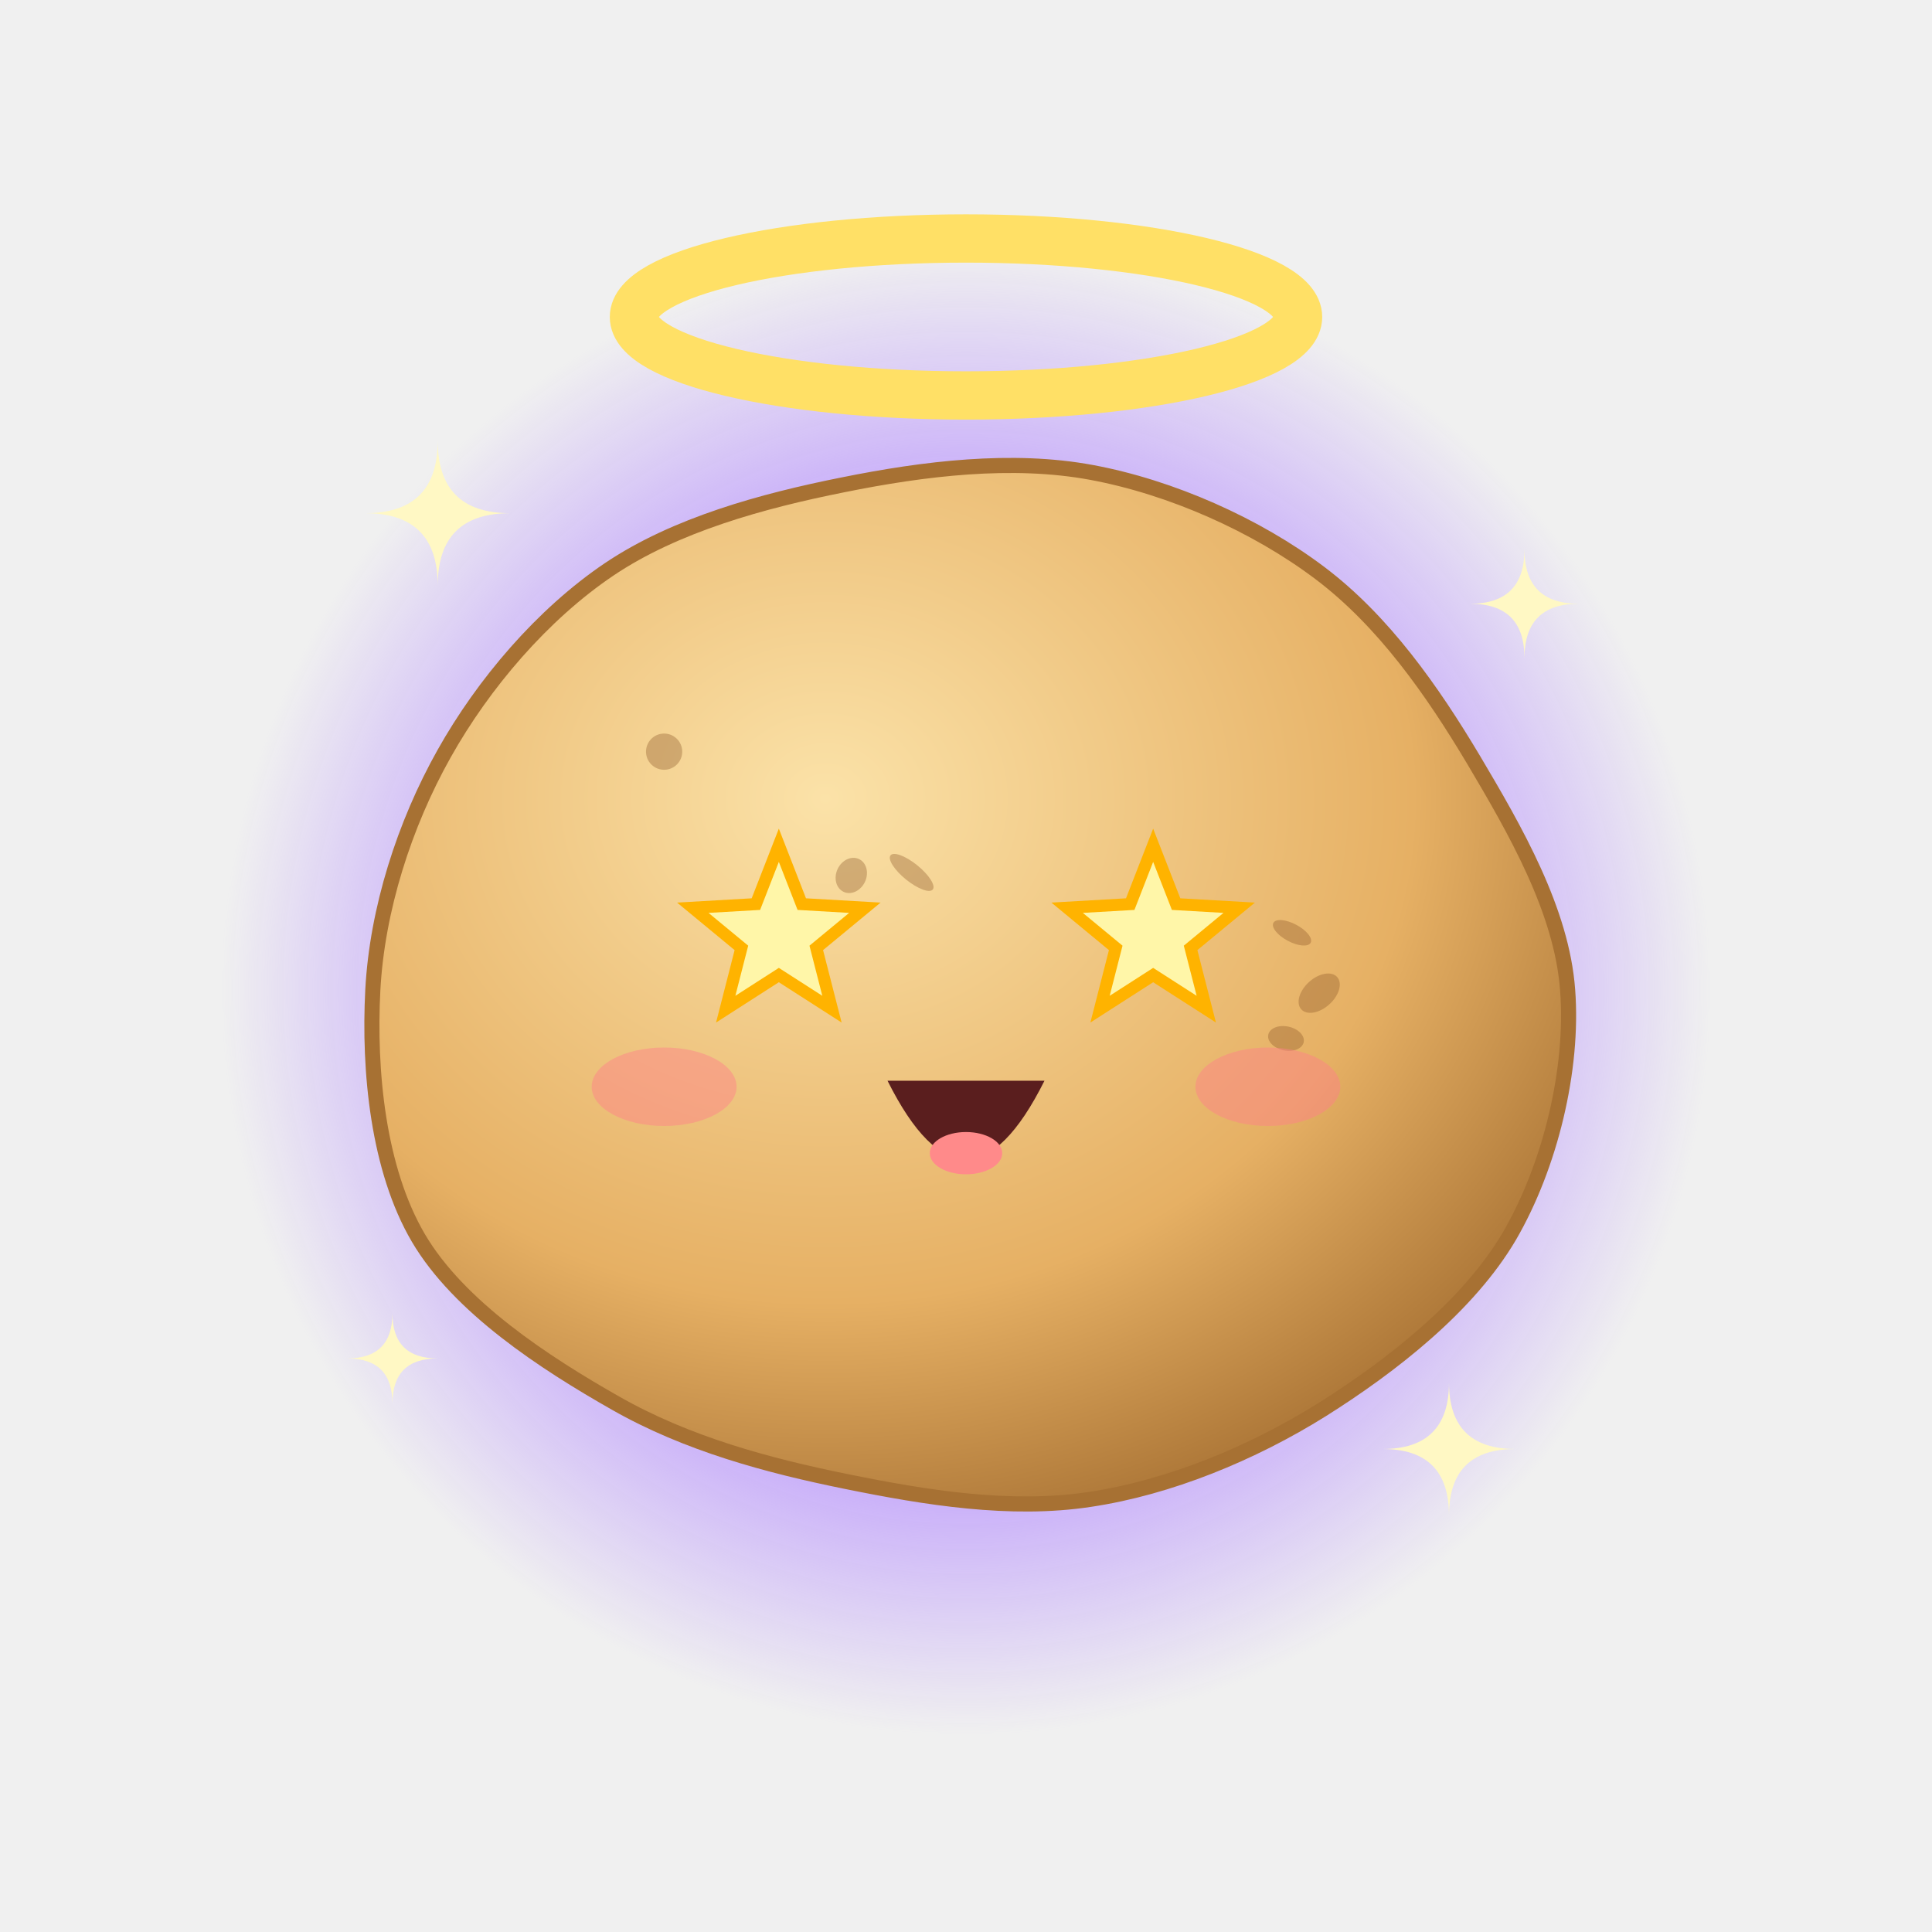
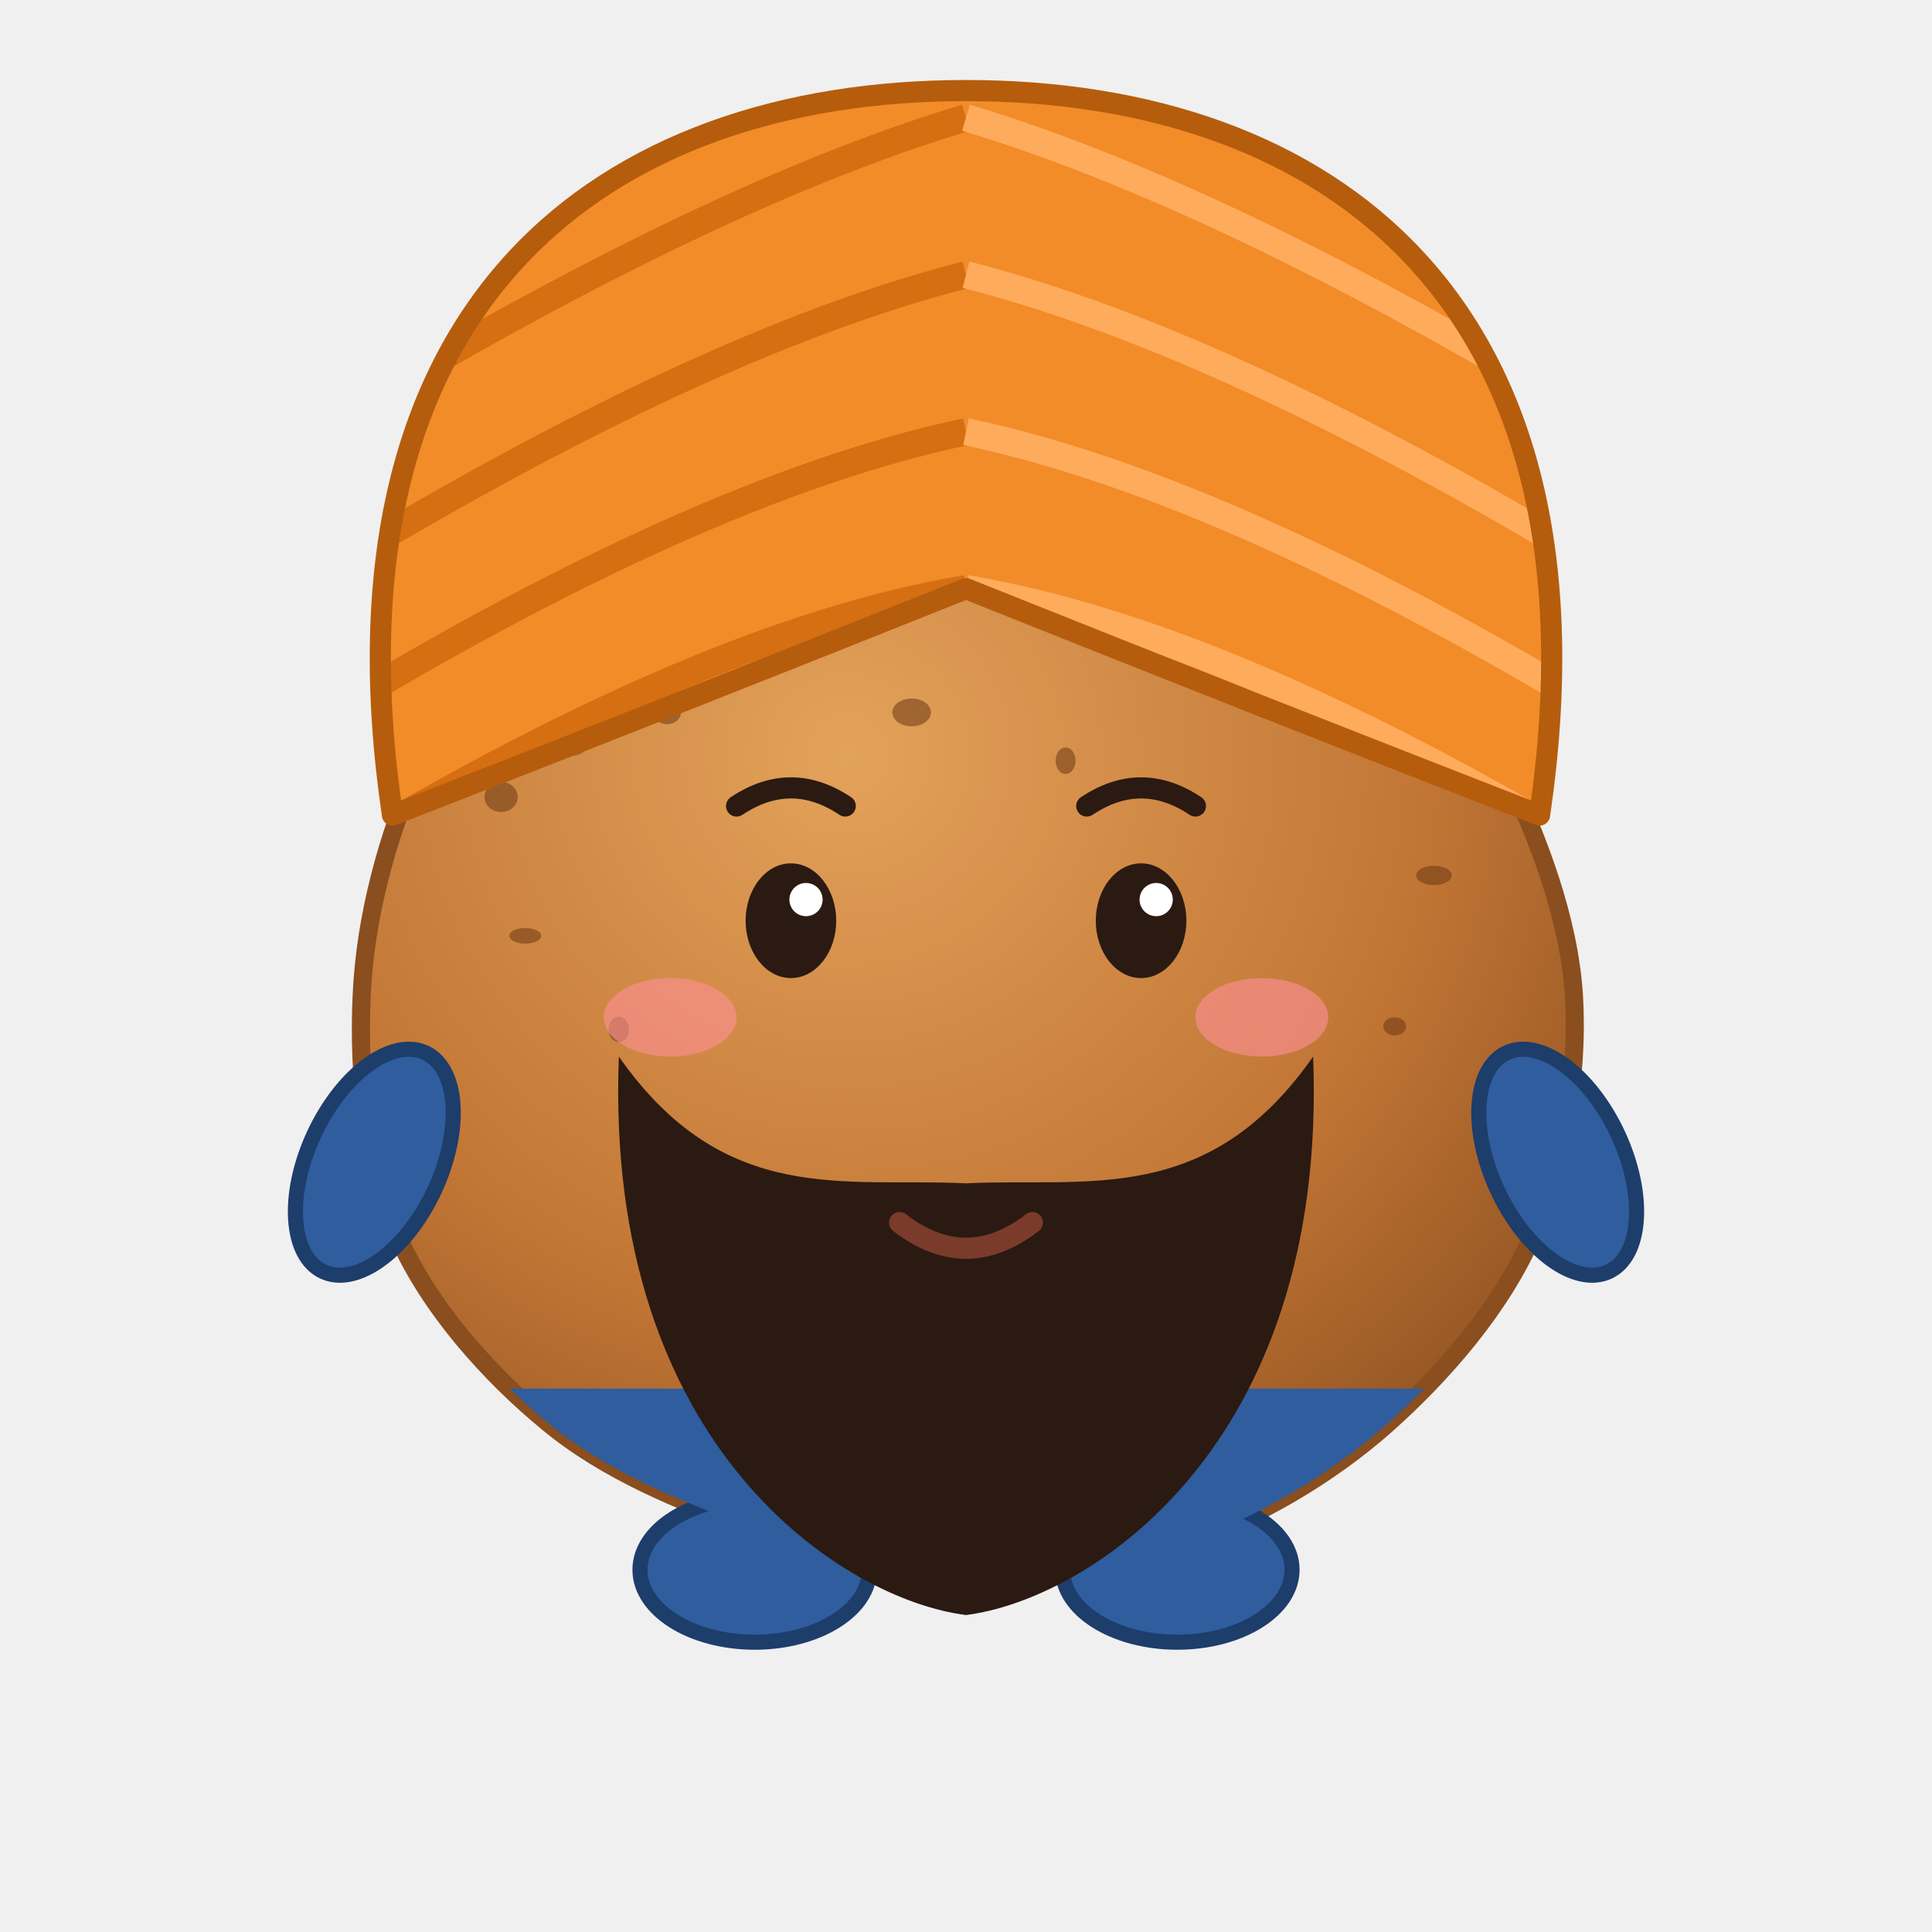
- <svg xmlns="http://www.w3.org/2000/svg" viewBox="-64 -64 640 640" width="640" height="640">
+ <svg xmlns="http://www.w3.org/2000/svg" viewBox="0 0 640 640" width="640" height="640">
  <defs>
-     <radialGradient id="aura">
-       <stop offset=".55" stop-color="#b48cff" stop-opacity=".9" />
-       <stop offset="1" stop-color="#b48cff" stop-opacity="0" />
+     <radialGradient id="sk" cx="40%" cy="30%" r="80%">
+       <stop offset="0" stop-color="#e3a25a" />
+       <stop offset=".6" stop-color="#c27635" />
+       <stop offset="1" stop-color="#8a4e1f" />
    </radialGradient>
+     <clipPath id="bc">
+       <path d="M521.4,330.0 C522.9,355.8 518.1,385.6 507.7,409.3 C497.4,433.0 478.2,455.1 459.2,472.0 C440.1,488.9 416.6,502.5 393.4,510.7 C370.2,518.9 344.1,521.8 320.0,521.0 C295.9,520.2 271.7,514.0 248.6,505.7 C225.5,497.4 200.9,487.4 181.5,471.3 C162.0,455.3 142.1,433.0 131.8,409.5 C121.6,385.9 118.6,356.0 119.8,330.0 C120.9,304.0 128.3,276.8 138.7,253.4 C149.1,230.0 164.2,206.7 182.2,189.4 C200.2,172.2 223.8,158.8 246.8,149.8 C269.8,140.7 295.4,135.5 320.0,135.0 C344.6,134.6 371.6,137.7 394.3,147.1 C417.0,156.4 438.6,173.3 456.0,191.3 C473.4,209.2 487.7,231.4 498.6,254.5 C509.5,277.7 519.8,304.2 521.4,330.0Z" />
+     </clipPath>
  </defs>
-   <circle cx="256" cy="264" r="250" fill="url(#aura)" />
+   <path d="M521.4,330.0 C522.9,355.8 518.1,385.6 507.7,409.3 C497.4,433.0 478.2,455.1 459.2,472.0 C440.1,488.9 416.6,502.5 393.4,510.7 C370.2,518.9 344.1,521.8 320.0,521.0 C295.9,520.2 271.7,514.0 248.6,505.7 C225.5,497.4 200.9,487.4 181.5,471.3 C162.0,455.3 142.1,433.0 131.8,409.5 C121.6,385.9 118.6,356.0 119.8,330.0 C120.9,304.0 128.3,276.8 138.7,253.4 C149.1,230.0 164.2,206.7 182.2,189.4 C200.2,172.2 223.8,158.8 246.8,149.8 C269.8,140.7 295.4,135.5 320.0,135.0 C344.6,134.6 371.6,137.7 394.3,147.1 C417.0,156.4 438.6,173.3 456.0,191.3 C473.4,209.2 487.7,231.4 498.6,254.5 C509.5,277.7 519.8,304.2 521.4,330.0Z" fill="url(#sk)" stroke="#8a4e1f" stroke-width="6" />
+   <ellipse cx="475" cy="290" rx="5.9" ry="3.2" fill="#6b3812" opacity=".55" />
+   <ellipse cx="250" cy="457" rx="6.2" ry="2.6" fill="#6b3812" opacity=".55" />
+   <ellipse cx="401" cy="471" rx="3.5" ry="4.5" fill="#6b3812" opacity=".55" />
+   <ellipse cx="254" cy="451" rx="6.4" ry="4.2" fill="#6b3812" opacity=".55" />
+   <ellipse cx="221" cy="236" rx="4.6" ry="3.9" fill="#6b3812" opacity=".55" />
+   <ellipse cx="375" cy="447" rx="3.4" ry="4.3" fill="#6b3812" opacity=".55" />
+   <ellipse cx="370" cy="182" rx="4.0" ry="3.7" fill="#6b3812" opacity=".55" />
+   <ellipse cx="243" cy="196" rx="5.2" ry="4.4" fill="#6b3812" opacity=".55" />
+   <ellipse cx="467" cy="241" rx="3.7" ry="4.1" fill="#6b3812" opacity=".55" />
+   <ellipse cx="353" cy="252" rx="3.3" ry="4.4" fill="#6b3812" opacity=".55" />
+   <ellipse cx="292" cy="197" rx="5.2" ry="4.1" fill="#6b3812" opacity=".55" />
+   <ellipse cx="302" cy="236" rx="6.4" ry="4.6" fill="#6b3812" opacity=".55" />
+   <ellipse cx="421" cy="204" rx="6.4" ry="4.1" fill="#6b3812" opacity=".55" />
+   <ellipse cx="174" cy="310" rx="5.3" ry="2.6" fill="#6b3812" opacity=".55" />
+   <ellipse cx="205" cy="341" rx="3.4" ry="4.2" fill="#6b3812" opacity=".55" />
+   <ellipse cx="189" cy="247" rx="5.4" ry="3.4" fill="#6b3812" opacity=".55" />
+   <ellipse cx="166" cy="264" rx="5.5" ry="5.0" fill="#6b3812" opacity=".55" />
+   <ellipse cx="462" cy="340" rx="3.8" ry="3.0" fill="#6b3812" opacity=".55" />
+   <ellipse cx="250" cy="520" rx="38" ry="24" fill="#2f5d9e" stroke="#1d3d6b" stroke-width="5" />
+   <ellipse cx="390" cy="520" rx="38" ry="24" fill="#2f5d9e" stroke="#1d3d6b" stroke-width="5" />
+   <ellipse cx="124" cy="385" rx="22" ry="40" fill="#2f5d9e" stroke="#1d3d6b" stroke-width="5" transform="rotate(25 124 385)" />
+   <ellipse cx="516" cy="385" rx="22" ry="40" fill="#2f5d9e" stroke="#1d3d6b" stroke-width="5" transform="rotate(-25 516 385)" />
+   <g clip-path="url(#bc)">
+     <rect x="0" y="460" width="640" height="400" fill="#2f5d9e" />
+   </g>
+   <ellipse cx="262" cy="305" rx="15" ry="19" fill="#2a1a12" />
+   <circle cx="267" cy="298" r="5.5" fill="#fff" />
+   <path d="M244,267 Q262,255 280,267" stroke="#2a1a12" stroke-width="7" fill="none" stroke-linecap="round" />
+   <ellipse cx="378" cy="305" rx="15" ry="19" fill="#2a1a12" />
+   <circle cx="383" cy="298" r="5.5" fill="#fff" />
+   <path d="M360,267 Q378,255 396,267" stroke="#2a1a12" stroke-width="7" fill="none" stroke-linecap="round" />
+   <ellipse cx="222" cy="337" rx="22" ry="13" fill="#ff8f9a" opacity=".6" />
+   <ellipse cx="418" cy="337" rx="22" ry="13" fill="#ff8f9a" opacity=".6" />
+   <path d="M205,350 C200,480 280,530 320,535 C360,530 440,480 435,350 C400,400 360,390 320,392 C280,390 240,400 205,350Z" fill="#2a1a12" />
+   <path d="M298,405 Q320,422 342,405" stroke="#7a3b2a" stroke-width="7" fill="none" stroke-linecap="round" />
  <defs>
-     <radialGradient id="g8" cx="38%" cy="32%" r="75%">
-       <stop offset="0" stop-color="#fbe2a8" />
-       <stop offset=".65" stop-color="#e6b064" />
-       <stop offset="1" stop-color="#a77133" />
-     </radialGradient>
+     <clipPath id="tc">
+       <path d="M130,270 C105,100 200,30 320,30 C440,30 535,100 510,270 Q420,235 320,195 Q220,235 130,270Z" />
+     </clipPath>
  </defs>
-   <path d="M455.3,264.0 C457.3,290.3 449.5,322.3 436.0,345.5 C422.4,368.6 397.1,388.4 373.9,403.0 C350.7,417.5 323.2,428.8 297.0,432.7 C270.7,436.7 242.6,432.1 216.5,426.8 C190.3,421.5 163.6,414.3 139.9,400.8 C116.3,387.4 88.0,368.9 74.6,346.1 C61.2,323.3 58.1,290.7 59.5,264.0 C60.9,237.3 70.0,209.0 83.1,185.7 C96.1,162.5 115.7,139.5 137.8,124.6 C159.8,109.8 188.7,101.9 215.3,96.6 C242.0,91.2 271.3,87.6 297.6,92.5 C324.0,97.4 352.1,109.9 373.2,125.8 C394.3,141.7 410.5,164.8 424.2,187.8 C437.9,210.9 453.4,237.7 455.3,264.0Z" fill="url(#g8)" stroke="#a77133" stroke-width="5" />
-   <ellipse cx="373" cy="265" rx="8" ry="5" fill="#8a5424" opacity=".35" transform="rotate(138 373 265)" />
-   <ellipse cx="362" cy="280" rx="6" ry="4" fill="#8a5424" opacity=".35" transform="rotate(12 362 280)" />
-   <ellipse cx="156" cy="185" rx="6" ry="6" fill="#8a5424" opacity=".35" transform="rotate(38 156 185)" />
-   <ellipse cx="364" cy="245" rx="7" ry="3" fill="#8a5424" opacity=".35" transform="rotate(28 364 245)" />
-   <ellipse cx="325" cy="247" rx="9" ry="5" fill="#8a5424" opacity=".35" transform="rotate(80 325 247)" />
-   <ellipse cx="238" cy="225" rx="9" ry="3" fill="#8a5424" opacity=".35" transform="rotate(39 238 225)" />
-   <ellipse cx="218" cy="226" rx="6" ry="5" fill="#8a5424" opacity=".35" transform="rotate(115 218 226)" />
-   <polygon points="194.0,216.0 201.6,235.5 222.5,236.7 206.4,250.0 211.6,270.3 194.0,259.0 176.4,270.3 181.6,250.0 165.5,236.7 186.4,235.5" fill="#fff6a8" stroke="#ffb300" stroke-width="4" />
-   <polygon points="318.0,216.0 325.6,235.5 346.5,236.7 330.4,250.0 335.6,270.3 318.0,259.0 300.4,270.3 305.6,250.0 289.5,236.7 310.4,235.5" fill="#fff6a8" stroke="#ffb300" stroke-width="4" />
-   <ellipse cx="156" cy="296" rx="24" ry="13" fill="#ff7f8a" opacity=".45" />
-   <ellipse cx="356" cy="296" rx="24" ry="13" fill="#ff7f8a" opacity=".45" />
-   <path d="M230,294 Q256,346 282,294 Z" fill="#5a1e1e" />
-   <ellipse cx="256" cy="318" rx="12" ry="7" fill="#ff8a8a" />
-   <ellipse cx="256" cy="41" rx="110" ry="26" fill="none" stroke="#ffe066" stroke-width="16" />
-   <path d="M81,82 Q81,106 105,106 Q81,106 81,130 Q81,106 57,106 Q81,106 81,82Z" fill="#fff8c4" />
-   <path d="M441,118 Q441,136 459,136 Q441,136 441,154 Q441,136 423,136 Q441,136 441,118Z" fill="#fff8c4" />
-   <path d="M416,394 Q416,416 438,416 Q416,416 416,438 Q416,416 394,416 Q416,416 416,394Z" fill="#fff8c4" />
-   <path d="M66,371 Q66,386 81,386 Q66,386 66,401 Q66,386 51,386 Q66,386 66,371Z" fill="#fff8c4" />
+   <path d="M130,270 C105,100 200,30 320,30 C440,30 535,100 510,270 Q420,235 320,195 Q220,235 130,270Z" fill="#f28c28" />
+   <g clip-path="url(#tc)">
+     <path d="M100,290 Q230,210 320,195" stroke="#d66f12" stroke-width="9" fill="none" />
+     <path d="M540,290 Q410,210 320,195" stroke="#ffab5c" stroke-width="9" fill="none" />
+     <path d="M100,242 Q230,162 320,143" stroke="#d66f12" stroke-width="9" fill="none" />
+     <path d="M540,242 Q410,162 320,143" stroke="#ffab5c" stroke-width="9" fill="none" />
+     <path d="M100,194 Q230,114 320,91" stroke="#d66f12" stroke-width="9" fill="none" />
+     <path d="M540,194 Q410,114 320,91" stroke="#ffab5c" stroke-width="9" fill="none" />
+     <path d="M100,146 Q230,66 320,39" stroke="#d66f12" stroke-width="9" fill="none" />
+     <path d="M540,146 Q410,66 320,39" stroke="#ffab5c" stroke-width="9" fill="none" />
+   </g>
+   <path d="M130,270 C105,100 200,30 320,30 C440,30 535,100 510,270 Q420,235 320,195 Q220,235 130,270Z" fill="none" stroke="#b55d0d" stroke-width="7" stroke-linejoin="round" />
</svg>
